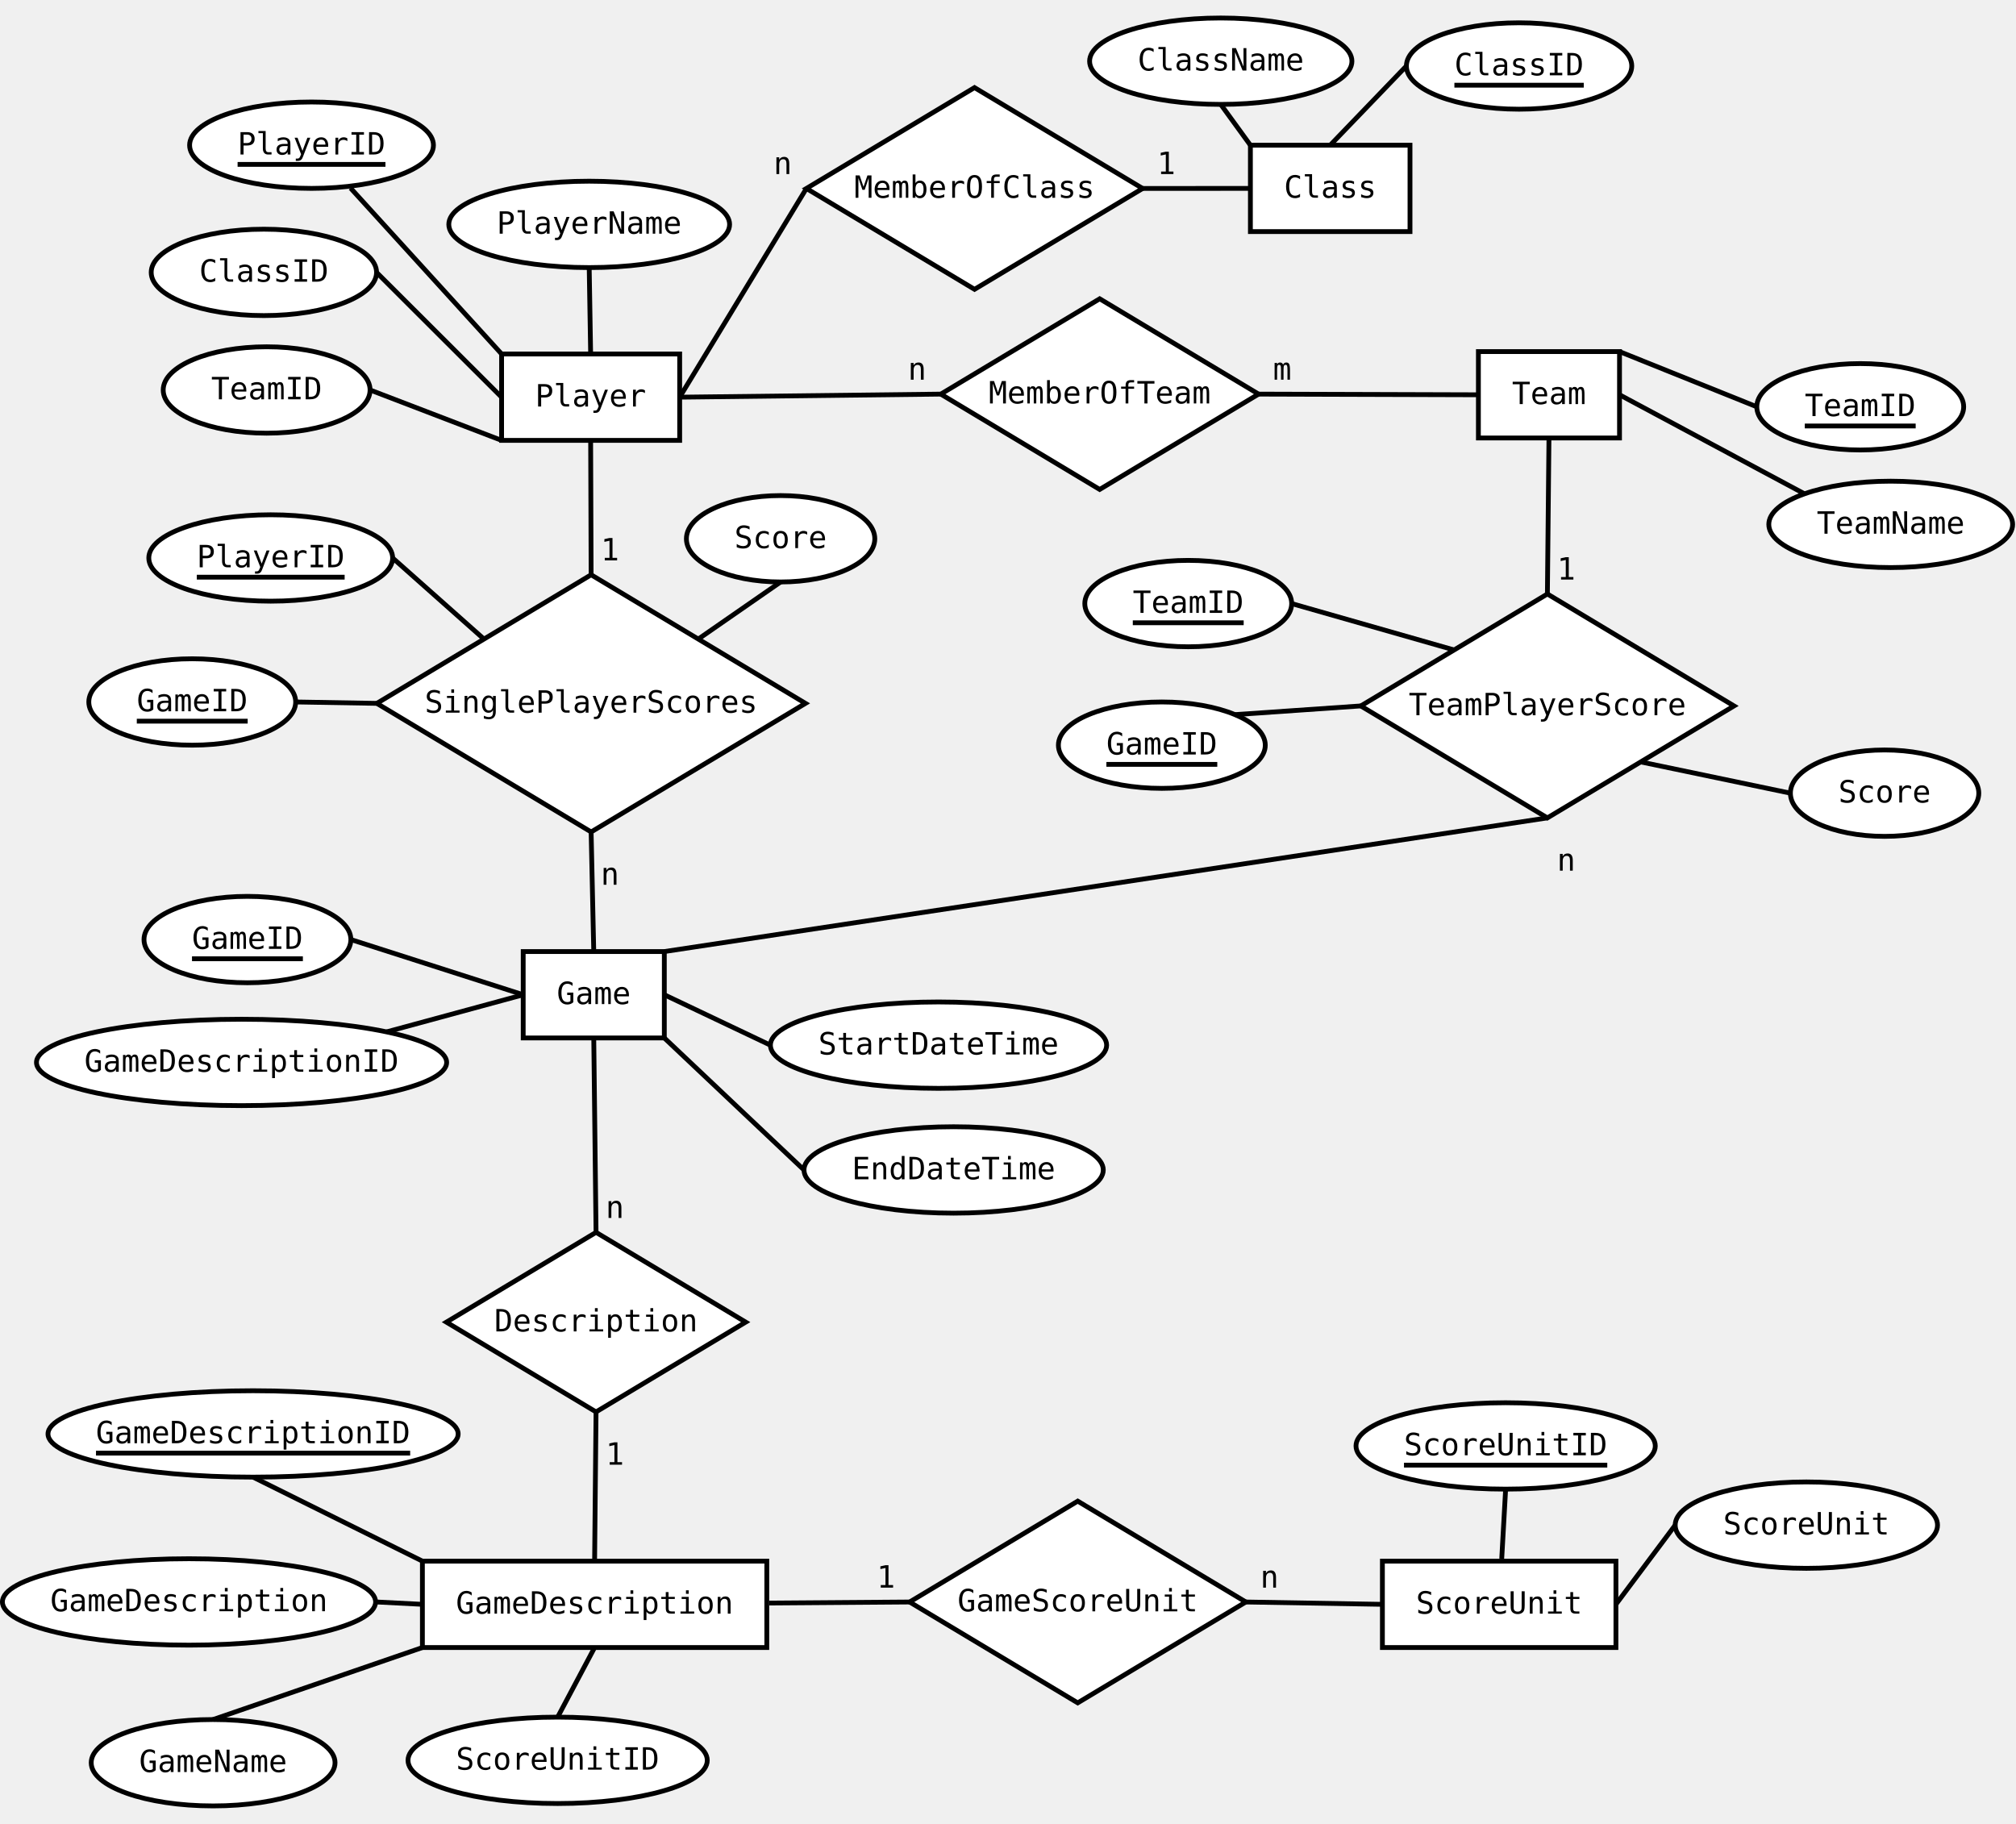
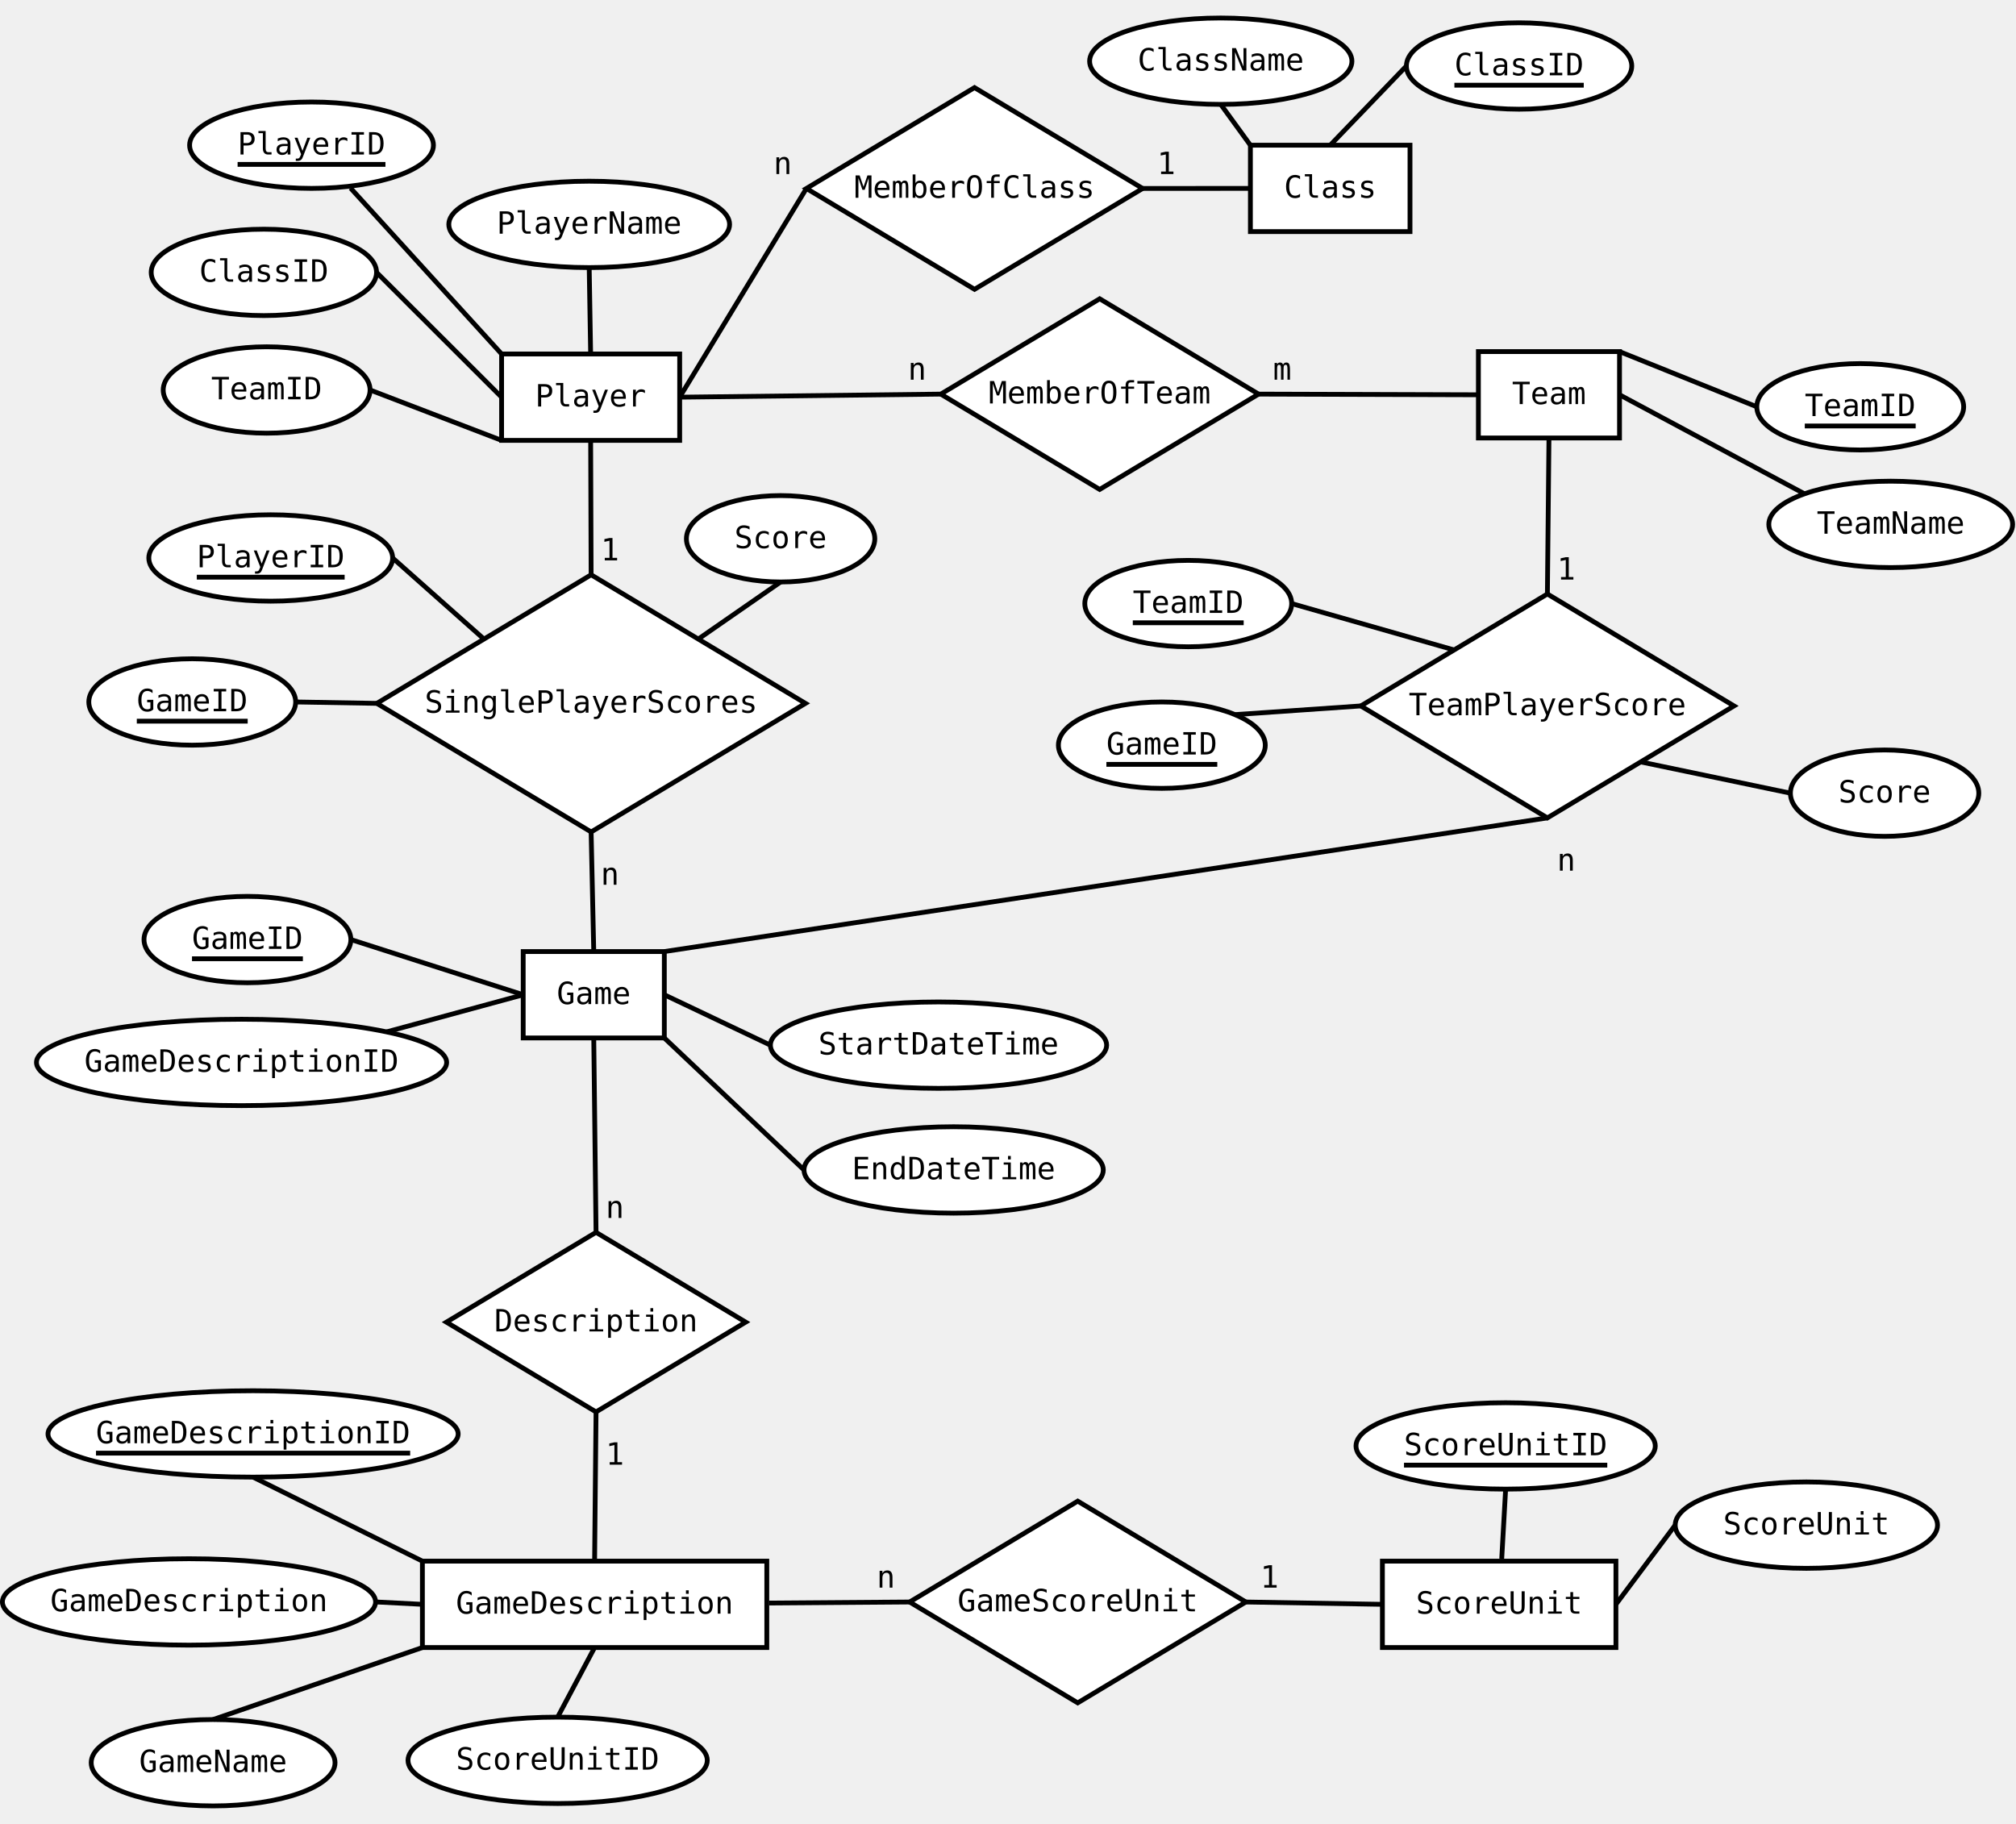
<svg xmlns="http://www.w3.org/2000/svg" width="42cm" height="38cm" viewBox="8 73 840 747">
  <g id="Hintergrund">
    <g>
      <rect style="fill: #ffffff; fill-opacity: 1; stroke-opacity: 1; stroke-width: 2; stroke: #000000" x="217" y="214" width="74.2" height="36" />
      <text font-size="12.8" style="fill: #000000; fill-opacity: 1; stroke: none;text-anchor:middle;font-family:monospace;font-style:normal;font-weight:normal" x="254.1" y="235.881">Player</text>
    </g>
    <g>
      <rect style="fill: #ffffff; fill-opacity: 1; stroke-opacity: 1; stroke-width: 2; stroke: #000000" x="529" y="127" width="66.5" height="36" />
      <text font-size="12.8" style="fill: #000000; fill-opacity: 1; stroke: none;text-anchor:middle;font-family:monospace;font-style:normal;font-weight:normal" x="562.25" y="148.881">Class</text>
    </g>
    <g>
      <polygon style="fill: #ffffff; fill-opacity: 1; stroke-opacity: 1; stroke-width: 2; stroke: #000000" fill-rule="evenodd" points="344,145.03 414.05,103 484.1,145.03 414.05,187.06 " />
      <text font-size="12.8" style="fill: #000000; fill-opacity: 1; stroke: none;text-anchor:end;font-family:monospace;font-style:normal;font-weight:normal" x="338" y="139.03">n</text>
      <text font-size="12.8" style="fill: #000000; fill-opacity: 1; stroke: none;text-anchor:start;font-family:monospace;font-style:normal;font-weight:normal" x="490.1" y="139.03">1</text>
      <text font-size="12.8" style="fill: #000000; fill-opacity: 1; stroke: none;text-anchor:middle;font-family:monospace;font-style:normal;font-weight:normal" x="414.05" y="148.911">MemberOfClass</text>
    </g>
    <line style="fill: none; stroke-opacity: 1; stroke-width: 2; stroke: #000000" x1="291.2" y1="232" x2="344" y2="145.03" />
    <line style="fill: none; stroke-opacity: 1; stroke-width: 2; stroke: #000000" x1="484.1" y1="145.03" x2="529" y2="145" />
    <g>
      <ellipse style="fill: #ffffff; fill-opacity: 1; stroke: none" cx="253.5" cy="160" rx="58.5" ry="18" />
      <ellipse style="fill: none; stroke-opacity: 1; stroke-width: 2; stroke: #000000" cx="253.5" cy="160" rx="58.5" ry="18" />
      <text font-size="12.8" style="fill: #000000; fill-opacity: 1; stroke: none;text-anchor:middle;font-family:monospace;font-style:normal;font-weight:normal" x="253.5" y="163.881">PlayerName</text>
    </g>
    <line style="fill: none; stroke-opacity: 1; stroke-width: 2; stroke: #000000" x1="253.5" y1="178" x2="254.1" y2="214" />
    <g>
      <ellipse style="fill: #ffffff; fill-opacity: 1; stroke: none" cx="516.65" cy="92" rx="54.65" ry="18" />
      <ellipse style="fill: none; stroke-opacity: 1; stroke-width: 2; stroke: #000000" cx="516.65" cy="92" rx="54.65" ry="18" />
      <text font-size="12.8" style="fill: #000000; fill-opacity: 1; stroke: none;text-anchor:middle;font-family:monospace;font-style:normal;font-weight:normal" x="516.65" y="95.881">ClassName</text>
    </g>
    <line style="fill: none; stroke-opacity: 1; stroke-width: 2; stroke: #000000" x1="529" y1="127" x2="516.65" y2="110" />
    <g>
      <rect style="fill: #ffffff; fill-opacity: 1; stroke-opacity: 1; stroke-width: 2; stroke: #000000" x="226" y="463" width="58.8" height="36" />
      <text font-size="12.8" style="fill: #000000; fill-opacity: 1; stroke: none;text-anchor:middle;font-family:monospace;font-style:normal;font-weight:normal" x="255.4" y="484.881">Game</text>
    </g>
    <g>
      <ellipse style="fill: #ffffff; fill-opacity: 1; stroke: none" cx="96.8" cy="801" rx="50.8" ry="18" />
      <ellipse style="fill: none; stroke-opacity: 1; stroke-width: 2; stroke: #000000" cx="96.8" cy="801" rx="50.8" ry="18" />
      <text font-size="12.8" style="fill: #000000; fill-opacity: 1; stroke: none;text-anchor:middle;font-family:monospace;font-style:normal;font-weight:normal" x="96.8" y="804.881">GameName</text>
    </g>
    <g>
      <ellipse style="fill: #ffffff; fill-opacity: 1; stroke: none" cx="86.75" cy="734" rx="77.75" ry="18" />
      <ellipse style="fill: none; stroke-opacity: 1; stroke-width: 2; stroke: #000000" cx="86.75" cy="734" rx="77.75" ry="18" />
      <text font-size="12.8" style="fill: #000000; fill-opacity: 1; stroke: none;text-anchor:middle;font-family:monospace;font-style:normal;font-weight:normal" x="86.75" y="737.881">GameDescription</text>
    </g>
    <g>
      <ellipse style="fill: #ffffff; fill-opacity: 1; stroke: none" cx="137.8" cy="127" rx="50.8" ry="18" />
      <ellipse style="fill: none; stroke-opacity: 1; stroke-width: 2; stroke: #000000" cx="137.8" cy="127" rx="50.8" ry="18" />
      <text font-size="12.8" style="fill: #000000; fill-opacity: 1; stroke: none;text-anchor:middle;font-family:monospace;font-style:normal;font-weight:normal" x="137.8" y="130.881">PlayerID</text>
      <line style="fill: none; stroke-opacity: 1; stroke-width: 2; stroke: #000000" x1="107" y1="135" x2="168.6" y2="135" />
    </g>
    <g>
      <ellipse style="fill: #ffffff; fill-opacity: 1; stroke: none" cx="640.95" cy="94" rx="46.95" ry="18" />
      <ellipse style="fill: none; stroke-opacity: 1; stroke-width: 2; stroke: #000000" cx="640.95" cy="94" rx="46.95" ry="18" />
      <text font-size="12.8" style="fill: #000000; fill-opacity: 1; stroke: none;text-anchor:middle;font-family:monospace;font-style:normal;font-weight:normal" x="640.95" y="97.881">ClassID</text>
      <line style="fill: none; stroke-opacity: 1; stroke-width: 2; stroke: #000000" x1="614" y1="102" x2="667.9" y2="102" />
    </g>
    <line style="fill: none; stroke-opacity: 1; stroke-width: 2; stroke: #000000" x1="154.062" y1="144.863" x2="217" y2="214" />
    <line style="fill: none; stroke-opacity: 1; stroke-width: 2; stroke: #000000" x1="562.25" y1="127" x2="594" y2="94" />
    <g>
      <ellipse style="fill: #ffffff; fill-opacity: 1; stroke: none" cx="111.1" cy="458" rx="43.1" ry="18" />
      <ellipse style="fill: none; stroke-opacity: 1; stroke-width: 2; stroke: #000000" cx="111.1" cy="458" rx="43.1" ry="18" />
      <text font-size="12.8" style="fill: #000000; fill-opacity: 1; stroke: none;text-anchor:middle;font-family:monospace;font-style:normal;font-weight:normal" x="111.1" y="461.881">GameID</text>
      <line style="fill: none; stroke-opacity: 1; stroke-width: 2; stroke: #000000" x1="88" y1="466" x2="134.2" y2="466" />
    </g>
    <g>
      <ellipse style="fill: #ffffff; fill-opacity: 1; stroke: none" cx="399.05" cy="502" rx="70.05" ry="18" />
      <ellipse style="fill: none; stroke-opacity: 1; stroke-width: 2; stroke: #000000" cx="399.05" cy="502" rx="70.05" ry="18" />
      <text font-size="12.8" style="fill: #000000; fill-opacity: 1; stroke: none;text-anchor:middle;font-family:monospace;font-style:normal;font-weight:normal" x="399.05" y="505.881">StartDateTime</text>
    </g>
    <g>
      <ellipse style="fill: #ffffff; fill-opacity: 1; stroke: none" cx="405.35" cy="554" rx="62.35" ry="18" />
      <ellipse style="fill: none; stroke-opacity: 1; stroke-width: 2; stroke: #000000" cx="405.35" cy="554" rx="62.35" ry="18" />
      <text font-size="12.8" style="fill: #000000; fill-opacity: 1; stroke: none;text-anchor:middle;font-family:monospace;font-style:normal;font-weight:normal" x="405.35" y="557.881">EndDateTime</text>
    </g>
    <g>
      <ellipse style="fill: #ffffff; fill-opacity: 1; stroke: none" cx="117.95" cy="180" rx="46.95" ry="18" />
      <ellipse style="fill: none; stroke-opacity: 1; stroke-width: 2; stroke: #000000" cx="117.95" cy="180" rx="46.95" ry="18" />
      <text font-size="12.8" style="fill: #000000; fill-opacity: 1; stroke: none;text-anchor:middle;font-family:monospace;font-style:normal;font-weight:normal" x="117.95" y="183.881">ClassID</text>
    </g>
    <line style="fill: none; stroke-opacity: 1; stroke-width: 2; stroke: #000000" x1="164.9" y1="180" x2="217" y2="232" />
    <g>
      <rect style="fill: #ffffff; fill-opacity: 1; stroke-opacity: 1; stroke-width: 2; stroke: #000000" x="184" y="717" width="143.5" height="36" />
      <text font-size="12.8" style="fill: #000000; fill-opacity: 1; stroke: none;text-anchor:middle;font-family:monospace;font-style:normal;font-weight:normal" x="255.75" y="738.881">GameDescription</text>
    </g>
    <g>
      <ellipse style="fill: #ffffff; fill-opacity: 1; stroke: none" cx="113.45" cy="664" rx="85.45" ry="18" />
      <ellipse style="fill: none; stroke-opacity: 1; stroke-width: 2; stroke: #000000" cx="113.45" cy="664" rx="85.45" ry="18" />
      <text font-size="12.8" style="fill: #000000; fill-opacity: 1; stroke: none;text-anchor:middle;font-family:monospace;font-style:normal;font-weight:normal" x="113.45" y="667.881">GameDescriptionID</text>
      <line style="fill: none; stroke-opacity: 1; stroke-width: 2; stroke: #000000" x1="48" y1="672" x2="178.9" y2="672" />
    </g>
    <g>
      <ellipse style="fill: #ffffff; fill-opacity: 1; stroke: none" cx="108.65" cy="509.2" rx="85.45" ry="18" />
      <ellipse style="fill: none; stroke-opacity: 1; stroke-width: 2; stroke: #000000" cx="108.65" cy="509.2" rx="85.45" ry="18" />
      <text font-size="12.8" style="fill: #000000; fill-opacity: 1; stroke: none;text-anchor:middle;font-family:monospace;font-style:normal;font-weight:normal" x="108.65" y="513.081">GameDescriptionID</text>
    </g>
    <line style="fill: none; stroke-opacity: 1; stroke-width: 2; stroke: #000000" x1="343" y1="554" x2="284.8" y2="499" />
    <line style="fill: none; stroke-opacity: 1; stroke-width: 2; stroke: #000000" x1="154.2" y1="458" x2="226" y2="481" />
    <line style="fill: none; stroke-opacity: 1; stroke-width: 2; stroke: #000000" x1="164.5" y1="734" x2="184" y2="735" />
    <line style="fill: none; stroke-opacity: 1; stroke-width: 2; stroke: #000000" x1="113.45" y1="682" x2="184" y2="717" />
    <line style="fill: none; stroke-opacity: 1; stroke-width: 2; stroke: #000000" x1="96.8" y1="783" x2="184" y2="753" />
    <g>
      <polygon style="fill: #ffffff; fill-opacity: 1; stroke-opacity: 1; stroke-width: 2; stroke: #000000" fill-rule="evenodd" points="194,617.41 256.35,580 318.7,617.41 256.35,654.82 " />
      <text font-size="12.8" style="fill: #000000; fill-opacity: 1; stroke: none;text-anchor:start;font-family:monospace;font-style:normal;font-weight:normal" x="260.35" y="574">n</text>
      <text font-size="12.8" style="fill: #000000; fill-opacity: 1; stroke: none;text-anchor:start;font-family:monospace;font-style:normal;font-weight:normal" x="260.35" y="676.82">1</text>
      <text font-size="12.8" style="fill: #000000; fill-opacity: 1; stroke: none;text-anchor:middle;font-family:monospace;font-style:normal;font-weight:normal" x="256.35" y="621.291">Description</text>
    </g>
    <line style="fill: none; stroke-opacity: 1; stroke-width: 2; stroke: #000000" x1="255.4" y1="499" x2="256.35" y2="580" />
    <line style="fill: none; stroke-opacity: 1; stroke-width: 2; stroke: #000000" x1="256.35" y1="654.82" x2="255.75" y2="717" />
    <g>
      <polygon style="fill: #ffffff; fill-opacity: 1; stroke-opacity: 1; stroke-width: 2; stroke: #000000" fill-rule="evenodd" points="165,359.58 254.3,306 343.6,359.58 254.3,413.16 " />
      <text font-size="12.8" style="fill: #000000; fill-opacity: 1; stroke: none;text-anchor:start;font-family:monospace;font-style:normal;font-weight:normal" x="258.3" y="300">1</text>
      <text font-size="12.8" style="fill: #000000; fill-opacity: 1; stroke: none;text-anchor:start;font-family:monospace;font-style:normal;font-weight:normal" x="258.3" y="435.16">n</text>
      <text font-size="12.8" style="fill: #000000; fill-opacity: 1; stroke: none;text-anchor:middle;font-family:monospace;font-style:normal;font-weight:normal" x="254.3" y="363.461">SinglePlayerScores</text>
    </g>
    <line style="fill: none; stroke-opacity: 1; stroke-width: 2; stroke: #000000" x1="254.3" y1="413.16" x2="255.4" y2="463" />
    <line style="fill: none; stroke-opacity: 1; stroke-width: 2; stroke: #000000" x1="254.1" y1="250" x2="254.3" y2="306" />
    <g>
      <ellipse style="fill: #ffffff; fill-opacity: 1; stroke: none" cx="120.8" cy="299" rx="50.8" ry="18" />
      <ellipse style="fill: none; stroke-opacity: 1; stroke-width: 2; stroke: #000000" cx="120.8" cy="299" rx="50.8" ry="18" />
      <text font-size="12.8" style="fill: #000000; fill-opacity: 1; stroke: none;text-anchor:middle;font-family:monospace;font-style:normal;font-weight:normal" x="120.8" y="302.881">PlayerID</text>
      <line style="fill: none; stroke-opacity: 1; stroke-width: 2; stroke: #000000" x1="90" y1="307" x2="151.6" y2="307" />
    </g>
    <g>
      <ellipse style="fill: #ffffff; fill-opacity: 1; stroke: none" cx="88.1" cy="359" rx="43.1" ry="18" />
      <ellipse style="fill: none; stroke-opacity: 1; stroke-width: 2; stroke: #000000" cx="88.1" cy="359" rx="43.1" ry="18" />
      <text font-size="12.8" style="fill: #000000; fill-opacity: 1; stroke: none;text-anchor:middle;font-family:monospace;font-style:normal;font-weight:normal" x="88.1" y="362.881">GameID</text>
      <line style="fill: none; stroke-opacity: 1; stroke-width: 2; stroke: #000000" x1="65" y1="367" x2="111.2" y2="367" />
    </g>
    <g>
      <ellipse style="fill: #ffffff; fill-opacity: 1; stroke: none" cx="333.25" cy="291" rx="39.25" ry="18" />
      <ellipse style="fill: none; stroke-opacity: 1; stroke-width: 2; stroke: #000000" cx="333.25" cy="291" rx="39.25" ry="18" />
      <text font-size="12.8" style="fill: #000000; fill-opacity: 1; stroke: none;text-anchor:middle;font-family:monospace;font-style:normal;font-weight:normal" x="333.25" y="294.881">Score</text>
    </g>
    <line style="fill: none; stroke-opacity: 1; stroke-width: 2; stroke: #000000" x1="209.65" y1="332.79" x2="171.6" y2="299" />
    <line style="fill: none; stroke-opacity: 1; stroke-width: 2; stroke: #000000" x1="165" y1="359.58" x2="131.2" y2="359" />
    <line style="fill: none; stroke-opacity: 1; stroke-width: 2; stroke: #000000" x1="298.95" y1="332.79" x2="333.25" y2="309" />
    <line style="fill: none; stroke-opacity: 1; stroke-width: 2; stroke: #000000" x1="169.072" y1="496.472" x2="226" y2="481" />
    <line style="fill: none; stroke-opacity: 1; stroke-width: 2; stroke: #000000" x1="284.8" y1="481" x2="329" y2="502" />
    <g>
      <polygon style="fill: #ffffff; fill-opacity: 1; stroke-opacity: 1; stroke-width: 2; stroke: #000000" fill-rule="evenodd" points="400,230.72 466.2,191 532.4,230.72 466.2,270.44 " />
      <text font-size="12.8" style="fill: #000000; fill-opacity: 1; stroke: none;text-anchor:end;font-family:monospace;font-style:normal;font-weight:normal" x="394" y="224.72">n</text>
      <text font-size="12.8" style="fill: #000000; fill-opacity: 1; stroke: none;text-anchor:start;font-family:monospace;font-style:normal;font-weight:normal" x="538.4" y="224.72">m</text>
      <text font-size="12.8" style="fill: #000000; fill-opacity: 1; stroke: none;text-anchor:middle;font-family:monospace;font-style:normal;font-weight:normal" x="466.2" y="234.601">MemberOfTeam</text>
    </g>
    <g>
      <ellipse style="fill: #ffffff; fill-opacity: 1; stroke: none" cx="119.1" cy="229" rx="43.1" ry="18" />
      <ellipse style="fill: none; stroke-opacity: 1; stroke-width: 2; stroke: #000000" cx="119.1" cy="229" rx="43.1" ry="18" />
      <text font-size="12.8" style="fill: #000000; fill-opacity: 1; stroke: none;text-anchor:middle;font-family:monospace;font-style:normal;font-weight:normal" x="119.1" y="232.881">TeamID</text>
    </g>
    <line style="fill: none; stroke-opacity: 1; stroke-width: 2; stroke: #000000" x1="162.2" y1="229" x2="217" y2="250" />
    <line style="fill: none; stroke-opacity: 1; stroke-width: 2; stroke: #000000" x1="291.2" y1="232" x2="400" y2="230.72" />
    <g>
      <rect style="fill: #ffffff; fill-opacity: 1; stroke-opacity: 1; stroke-width: 2; stroke: #000000" x="624" y="213" width="58.8" height="36" />
      <text font-size="12.8" style="fill: #000000; fill-opacity: 1; stroke: none;text-anchor:middle;font-family:monospace;font-style:normal;font-weight:normal" x="653.4" y="234.881">Team</text>
    </g>
    <line style="fill: none; stroke-opacity: 1; stroke-width: 2; stroke: #000000" x1="532.4" y1="230.72" x2="624" y2="231" />
    <g>
      <ellipse style="fill: #ffffff; fill-opacity: 1; stroke: none" cx="783.1" cy="236" rx="43.1" ry="18" />
      <ellipse style="fill: none; stroke-opacity: 1; stroke-width: 2; stroke: #000000" cx="783.1" cy="236" rx="43.1" ry="18" />
      <text font-size="12.8" style="fill: #000000; fill-opacity: 1; stroke: none;text-anchor:middle;font-family:monospace;font-style:normal;font-weight:normal" x="783.1" y="239.881">TeamID</text>
      <line style="fill: none; stroke-opacity: 1; stroke-width: 2; stroke: #000000" x1="760" y1="244" x2="806.2" y2="244" />
    </g>
    <g>
      <ellipse style="fill: #ffffff; fill-opacity: 1; stroke: none" cx="795.8" cy="285" rx="50.8" ry="18" />
      <ellipse style="fill: none; stroke-opacity: 1; stroke-width: 2; stroke: #000000" cx="795.8" cy="285" rx="50.8" ry="18" />
      <text font-size="12.8" style="fill: #000000; fill-opacity: 1; stroke: none;text-anchor:middle;font-family:monospace;font-style:normal;font-weight:normal" x="795.8" y="288.881">TeamName</text>
    </g>
    <line style="fill: none; stroke-opacity: 1; stroke-width: 2; stroke: #000000" x1="682.8" y1="213" x2="740" y2="236" />
    <line style="fill: none; stroke-opacity: 1; stroke-width: 2; stroke: #000000" x1="682.8" y1="231" x2="759.878" y2="272.272" />
    <g>
      <polygon style="fill: #ffffff; fill-opacity: 1; stroke-opacity: 1; stroke-width: 2; stroke: #000000" fill-rule="evenodd" points="575,360.65 652.75,314 730.5,360.65 652.75,407.3 " />
      <text font-size="12.8" style="fill: #000000; fill-opacity: 1; stroke: none;text-anchor:start;font-family:monospace;font-style:normal;font-weight:normal" x="656.75" y="308">1</text>
      <text font-size="12.8" style="fill: #000000; fill-opacity: 1; stroke: none;text-anchor:start;font-family:monospace;font-style:normal;font-weight:normal" x="656.75" y="429.3">n</text>
      <text font-size="12.8" style="fill: #000000; fill-opacity: 1; stroke: none;text-anchor:middle;font-family:monospace;font-style:normal;font-weight:normal" x="652.75" y="364.531">TeamPlayerScore</text>
    </g>
    <line style="fill: none; stroke-opacity: 1; stroke-width: 2; stroke: #000000" x1="653.4" y1="249" x2="652.75" y2="314" />
    <line style="fill: none; stroke-opacity: 1; stroke-width: 2; stroke: #000000" x1="652.75" y1="407.3" x2="284.8" y2="463" />
    <g>
      <ellipse style="fill: #ffffff; fill-opacity: 1; stroke: none" cx="503.1" cy="318" rx="43.1" ry="18" />
      <ellipse style="fill: none; stroke-opacity: 1; stroke-width: 2; stroke: #000000" cx="503.1" cy="318" rx="43.1" ry="18" />
      <text font-size="12.8" style="fill: #000000; fill-opacity: 1; stroke: none;text-anchor:middle;font-family:monospace;font-style:normal;font-weight:normal" x="503.1" y="321.881">TeamID</text>
      <line style="fill: none; stroke-opacity: 1; stroke-width: 2; stroke: #000000" x1="480" y1="326" x2="526.2" y2="326" />
    </g>
    <g>
      <ellipse style="fill: #ffffff; fill-opacity: 1; stroke: none" cx="492.1" cy="377" rx="43.1" ry="18" />
      <ellipse style="fill: none; stroke-opacity: 1; stroke-width: 2; stroke: #000000" cx="492.1" cy="377" rx="43.1" ry="18" />
      <text font-size="12.8" style="fill: #000000; fill-opacity: 1; stroke: none;text-anchor:middle;font-family:monospace;font-style:normal;font-weight:normal" x="492.1" y="380.881">GameID</text>
      <line style="fill: none; stroke-opacity: 1; stroke-width: 2; stroke: #000000" x1="469" y1="385" x2="515.2" y2="385" />
    </g>
    <g>
      <ellipse style="fill: #ffffff; fill-opacity: 1; stroke: none" cx="793.25" cy="397" rx="39.25" ry="18" />
      <ellipse style="fill: none; stroke-opacity: 1; stroke-width: 2; stroke: #000000" cx="793.25" cy="397" rx="39.25" ry="18" />
      <text font-size="12.8" style="fill: #000000; fill-opacity: 1; stroke: none;text-anchor:middle;font-family:monospace;font-style:normal;font-weight:normal" x="793.25" y="400.881">Score</text>
    </g>
    <line style="fill: none; stroke-opacity: 1; stroke-width: 2; stroke: #000000" x1="546.2" y1="318" x2="613.874" y2="337.326" />
    <line style="fill: none; stroke-opacity: 1; stroke-width: 2; stroke: #000000" x1="575" y1="360.65" x2="522.576" y2="364.272" />
    <line style="fill: none; stroke-opacity: 1; stroke-width: 2; stroke: #000000" x1="691.624" y1="383.976" x2="754" y2="397" />
    <g>
      <ellipse style="fill: #ffffff; fill-opacity: 1; stroke: none" cx="760.65" cy="702" rx="54.65" ry="18" />
      <ellipse style="fill: none; stroke-opacity: 1; stroke-width: 2; stroke: #000000" cx="760.65" cy="702" rx="54.65" ry="18" />
      <text font-size="12.8" style="fill: #000000; fill-opacity: 1; stroke: none;text-anchor:middle;font-family:monospace;font-style:normal;font-weight:normal" x="760.65" y="705.881">ScoreUnit</text>
    </g>
    <line style="fill: none; stroke-opacity: 1; stroke-width: 2; stroke: #000000" x1="681.3" y1="735" x2="706" y2="702" />
    <g>
      <rect style="fill: #ffffff; fill-opacity: 1; stroke-opacity: 1; stroke-width: 2; stroke: #000000" x="584" y="717" width="97.3" height="36" />
      <text font-size="12.8" style="fill: #000000; fill-opacity: 1; stroke: none;text-anchor:middle;font-family:monospace;font-style:normal;font-weight:normal" x="632.65" y="738.881">ScoreUnit</text>
    </g>
    <g>
      <ellipse style="fill: #ffffff; fill-opacity: 1; stroke: none" cx="635.35" cy="669" rx="62.35" ry="18" />
      <ellipse style="fill: none; stroke-opacity: 1; stroke-width: 2; stroke: #000000" cx="635.35" cy="669" rx="62.35" ry="18" />
      <text font-size="12.8" style="fill: #000000; fill-opacity: 1; stroke: none;text-anchor:middle;font-family:monospace;font-style:normal;font-weight:normal" x="635.35" y="672.881">ScoreUnitID</text>
      <line style="fill: none; stroke-opacity: 1; stroke-width: 2; stroke: #000000" x1="593" y1="677" x2="677.7" y2="677" />
    </g>
    <line style="fill: none; stroke-opacity: 1; stroke-width: 2; stroke: #000000" x1="633.719" y1="716.004" x2="635.35" y2="687" />
    <g>
      <polygon style="fill: #ffffff; fill-opacity: 1; stroke-opacity: 1; stroke-width: 2; stroke: #000000" fill-rule="evenodd" points="387,734.03 457.05,692 527.1,734.03 457.05,776.06 " />
-       <text font-size="12.8" style="fill: #000000; fill-opacity: 1; stroke: none;text-anchor:end;font-family:monospace;font-style:normal;font-weight:normal" x="381" y="728.03">1</text>
-       <text font-size="12.8" style="fill: #000000; fill-opacity: 1; stroke: none;text-anchor:start;font-family:monospace;font-style:normal;font-weight:normal" x="533.1" y="728.03">n</text>
+       <text font-size="12.8" style="fill: #000000; fill-opacity: 1; stroke: none;text-anchor:end;font-family:monospace;font-style:normal;font-weight:normal" x="381" y="728.03">n</text>
+       <text font-size="12.8" style="fill: #000000; fill-opacity: 1; stroke: none;text-anchor:start;font-family:monospace;font-style:normal;font-weight:normal" x="533.1" y="728.03">1</text>
      <text font-size="12.8" style="fill: #000000; fill-opacity: 1; stroke: none;text-anchor:middle;font-family:monospace;font-style:normal;font-weight:normal" x="457.05" y="737.911">GameScoreUnit</text>
    </g>
    <line style="fill: none; stroke-opacity: 1; stroke-width: 2; stroke: #000000" x1="328.497" y1="734.462" x2="387" y2="734.03" />
    <line style="fill: none; stroke-opacity: 1; stroke-width: 2; stroke: #000000" x1="527.1" y1="734.03" x2="584" y2="735" />
    <g>
      <ellipse style="fill: #ffffff; fill-opacity: 1; stroke: none" cx="240.35" cy="800" rx="62.35" ry="18" />
      <ellipse style="fill: none; stroke-opacity: 1; stroke-width: 2; stroke: #000000" cx="240.35" cy="800" rx="62.35" ry="18" />
      <text font-size="12.8" style="fill: #000000; fill-opacity: 1; stroke: none;text-anchor:middle;font-family:monospace;font-style:normal;font-weight:normal" x="240.35" y="803.881">ScoreUnitID</text>
    </g>
    <line style="fill: none; stroke-opacity: 1; stroke-width: 2; stroke: #000000" x1="255.75" y1="753" x2="240.35" y2="782" />
  </g>
</svg>
